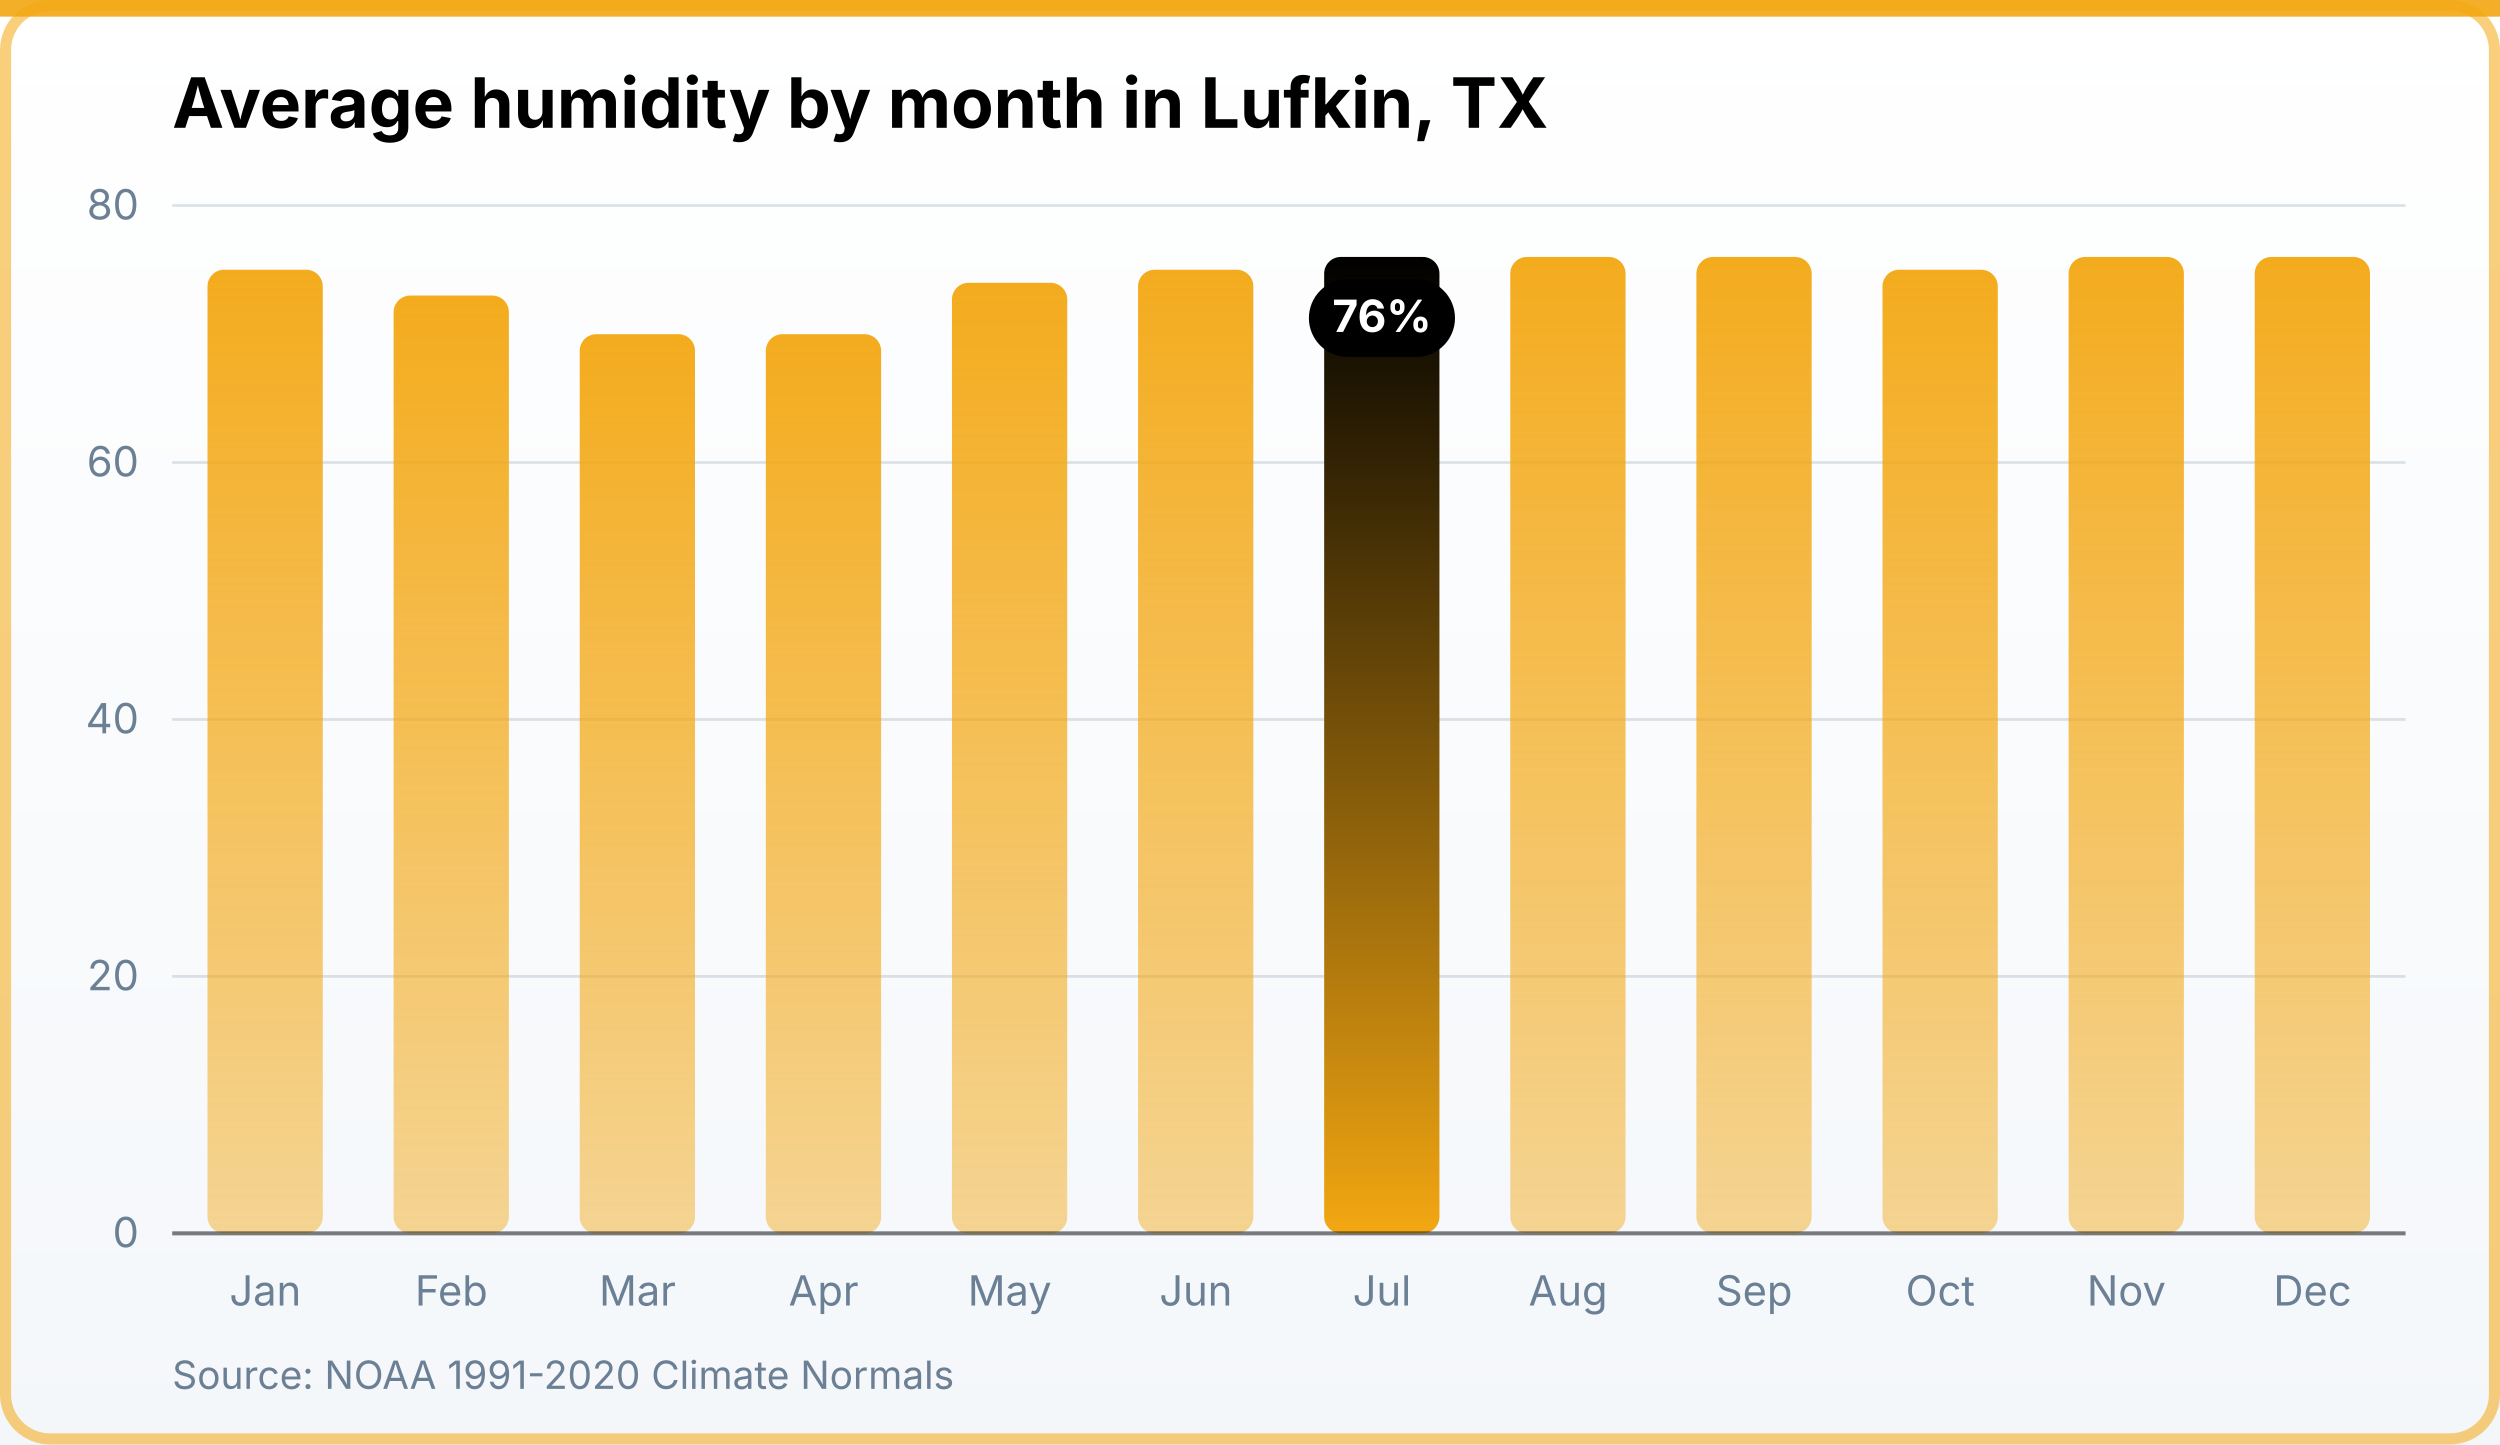
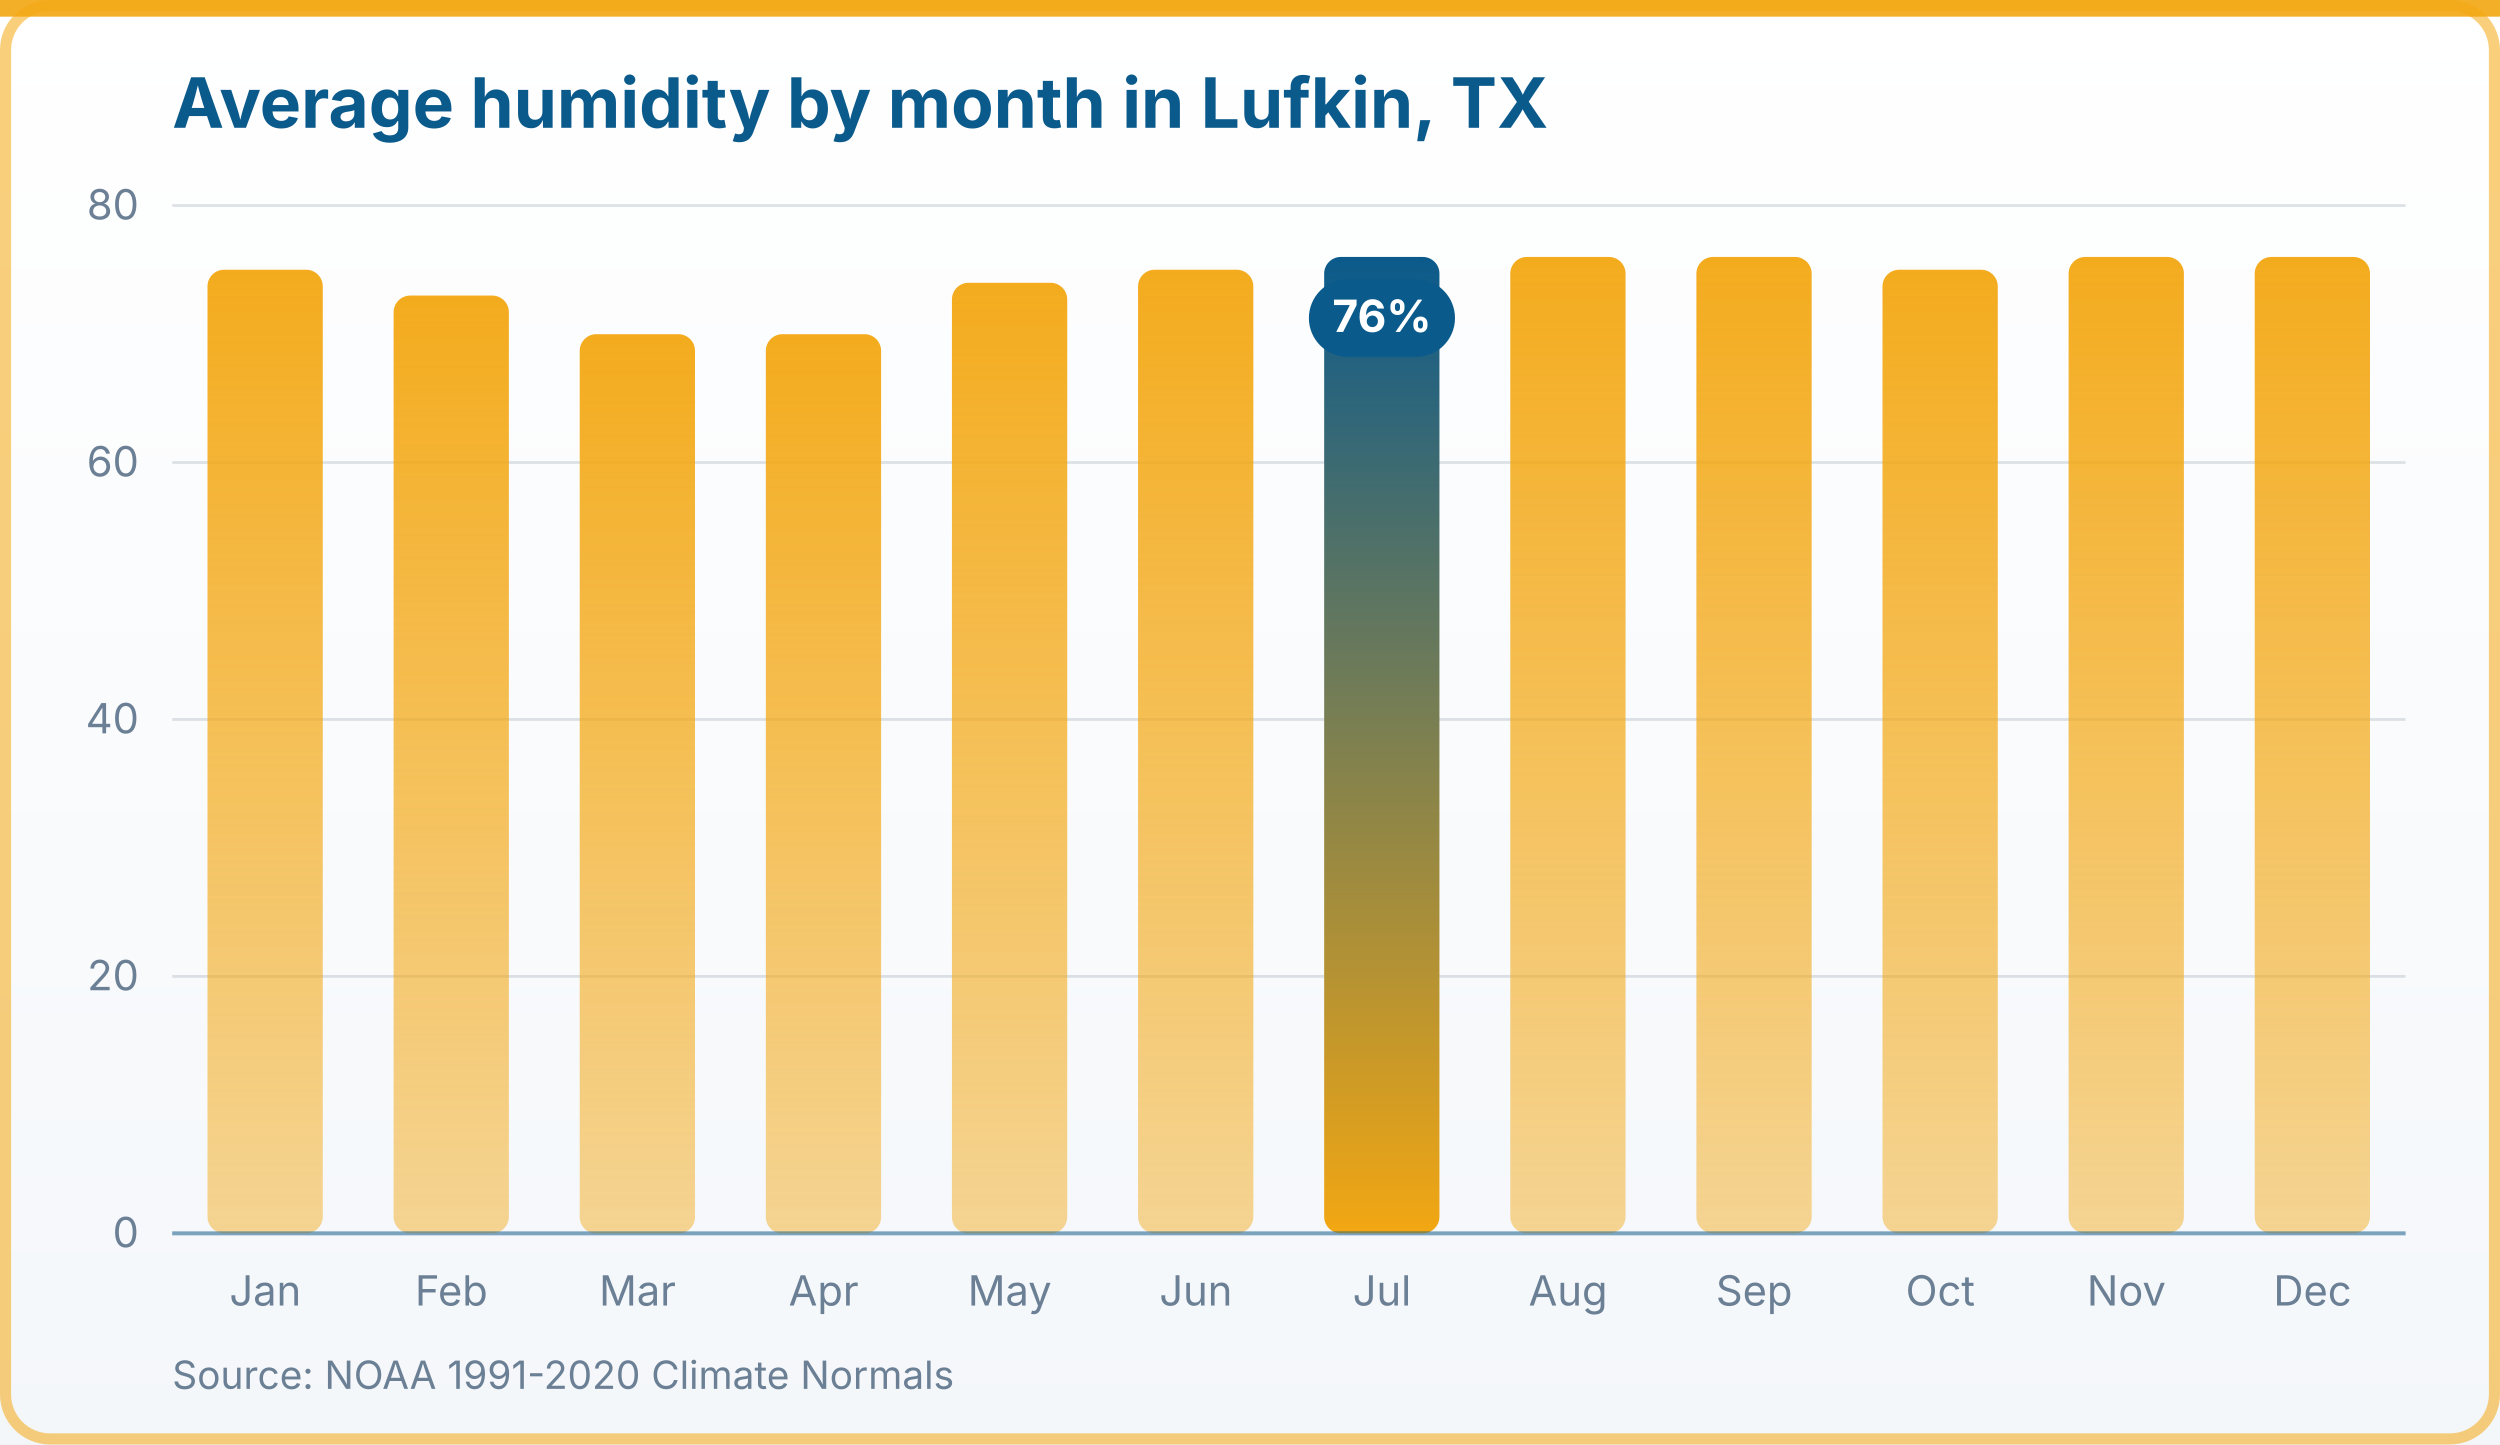
<svg xmlns="http://www.w3.org/2000/svg" viewBox="0 0 900 520" width="900" height="520" role="img">
  <defs>
    <linearGradient id="cbg" x1="0" y1="0" x2="0" y2="1">
      <stop offset="0" stop-color="#ffffff" />
      <stop offset="1" stop-color="#f4f7fa" />
    </linearGradient>
    <linearGradient id="barg" x1="0" y1="0" x2="0" y2="1">
      <stop offset="0" stop-color="#F3A712" stop-opacity=".95" />
      <stop offset="1" stop-color="#F3A712" stop-opacity=".45" />
    </linearGradient>
    <linearGradient id="barp" x1="0" y1="0" x2="0" y2="1">
-       <stop offset="0" stop-color="#000000" />
+       <stop offset="0" stop-color="#0B5A8C" />
      <stop offset="1" stop-color="#F3A712" />
    </linearGradient>
  </defs>
  <rect width="900" height="520" fill="url(#cbg)" />
  <rect x="0" y="0" width="900" height="6" fill="#F3A712" fill-opacity=".9" />
-   <text x="62" y="46" font-family="system-ui,-apple-system,Segoe UI,sans-serif" font-size="25" font-weight="700" fill="#000000">Average humidity by month in Lufkin, TX</text>
+   <text x="62" y="46" font-family="system-ui,-apple-system,Segoe UI,sans-serif" font-size="25" font-weight="700" fill="#0B5A8C">Average humidity by month in Lufkin, TX</text>
  <line x1="62" y1="444" x2="866" y2="444" stroke="#6b7f95" stroke-opacity=".22" stroke-width="1" />
  <text x="50" y="449" text-anchor="end" font-family="system-ui,-apple-system,Segoe UI,sans-serif" font-size="15" fill="#6b7f95">0</text>
  <line x1="62" y1="351.5" x2="866" y2="351.5" stroke="#6b7f95" stroke-opacity=".22" stroke-width="1" />
  <text x="50" y="356.5" text-anchor="end" font-family="system-ui,-apple-system,Segoe UI,sans-serif" font-size="15" fill="#6b7f95">20</text>
  <line x1="62" y1="259" x2="866" y2="259" stroke="#6b7f95" stroke-opacity=".22" stroke-width="1" />
  <text x="50" y="264" text-anchor="end" font-family="system-ui,-apple-system,Segoe UI,sans-serif" font-size="15" fill="#6b7f95">40</text>
  <line x1="62" y1="166.5" x2="866" y2="166.5" stroke="#6b7f95" stroke-opacity=".22" stroke-width="1" />
  <text x="50" y="171.5" text-anchor="end" font-family="system-ui,-apple-system,Segoe UI,sans-serif" font-size="15" fill="#6b7f95">60</text>
  <line x1="62" y1="74" x2="866" y2="74" stroke="#6b7f95" stroke-opacity=".22" stroke-width="1" />
  <text x="50" y="79" text-anchor="end" font-family="system-ui,-apple-system,Segoe UI,sans-serif" font-size="15" fill="#6b7f95">80</text>
  <rect x="74.7" y="97.1" width="41.5" height="346.9" rx="6" fill="url(#barg)" />
  <text x="95.5" y="470" text-anchor="middle" font-family="system-ui,-apple-system,Segoe UI,sans-serif" font-size="15" fill="#6b7f95">Jan</text>
  <rect x="141.7" y="106.4" width="41.5" height="337.6" rx="6" fill="url(#barg)" />
  <text x="162.5" y="470" text-anchor="middle" font-family="system-ui,-apple-system,Segoe UI,sans-serif" font-size="15" fill="#6b7f95">Feb</text>
  <rect x="208.7" y="120.3" width="41.5" height="323.8" rx="6" fill="url(#barg)" />
  <text x="229.5" y="470" text-anchor="middle" font-family="system-ui,-apple-system,Segoe UI,sans-serif" font-size="15" fill="#6b7f95">Mar</text>
  <rect x="275.7" y="120.3" width="41.5" height="323.8" rx="6" fill="url(#barg)" />
  <text x="296.5" y="470" text-anchor="middle" font-family="system-ui,-apple-system,Segoe UI,sans-serif" font-size="15" fill="#6b7f95">Apr</text>
  <rect x="342.7" y="101.8" width="41.5" height="342.3" rx="6" fill="url(#barg)" />
  <text x="363.5" y="470" text-anchor="middle" font-family="system-ui,-apple-system,Segoe UI,sans-serif" font-size="15" fill="#6b7f95">May</text>
  <rect x="409.7" y="97.1" width="41.5" height="346.9" rx="6" fill="url(#barg)" />
  <text x="430.5" y="470" text-anchor="middle" font-family="system-ui,-apple-system,Segoe UI,sans-serif" font-size="15" fill="#6b7f95">Jun</text>
  <rect x="476.7" y="92.5" width="41.5" height="351.5" rx="6" fill="url(#barp)" />
  <text x="497.5" y="470" text-anchor="middle" font-family="system-ui,-apple-system,Segoe UI,sans-serif" font-size="15" fill="#6b7f95">Jul</text>
  <rect x="543.7" y="92.5" width="41.5" height="351.5" rx="6" fill="url(#barg)" />
  <text x="564.5" y="470" text-anchor="middle" font-family="system-ui,-apple-system,Segoe UI,sans-serif" font-size="15" fill="#6b7f95">Aug</text>
  <rect x="610.7" y="92.5" width="41.5" height="351.5" rx="6" fill="url(#barg)" />
  <text x="631.5" y="470" text-anchor="middle" font-family="system-ui,-apple-system,Segoe UI,sans-serif" font-size="15" fill="#6b7f95">Sep</text>
  <rect x="677.7" y="97.1" width="41.5" height="346.9" rx="6" fill="url(#barg)" />
  <text x="698.5" y="470" text-anchor="middle" font-family="system-ui,-apple-system,Segoe UI,sans-serif" font-size="15" fill="#6b7f95">Oct</text>
  <rect x="744.7" y="92.5" width="41.5" height="351.5" rx="6" fill="url(#barg)" />
  <text x="765.5" y="470" text-anchor="middle" font-family="system-ui,-apple-system,Segoe UI,sans-serif" font-size="15" fill="#6b7f95">Nov</text>
  <rect x="811.7" y="92.5" width="41.5" height="351.5" rx="6" fill="url(#barg)" />
  <text x="832.5" y="470" text-anchor="middle" font-family="system-ui,-apple-system,Segoe UI,sans-serif" font-size="15" fill="#6b7f95">Dec</text>
-   <rect x="471.2" y="100.5" width="52.6" height="28" rx="14" fill="#000000" />
+   <rect x="471.2" y="100.5" width="52.6" height="28" rx="14" fill="#0B5A8C" />
  <text x="497.5" y="119.5" text-anchor="middle" font-family="system-ui,-apple-system,Segoe UI,sans-serif" font-size="16" font-weight="700" fill="#ffffff">76%</text>
-   <line x1="62" y1="444" x2="866" y2="444" stroke="#000000" stroke-opacity=".45" stroke-width="1.5" />
+   <line x1="62" y1="444" x2="866" y2="444" stroke="#0B5A8C" stroke-opacity=".45" stroke-width="1.5" />
  <text x="62" y="500" font-family="system-ui,-apple-system,Segoe UI,sans-serif" font-size="14" fill="#6b7f95">Source: NOAA 1991-2020 Climate Normals</text>
  <rect x="2" y="2" width="896" height="516" rx="16" fill="none" stroke="#F3A712" stroke-opacity=".55" stroke-width="4" />
</svg>
